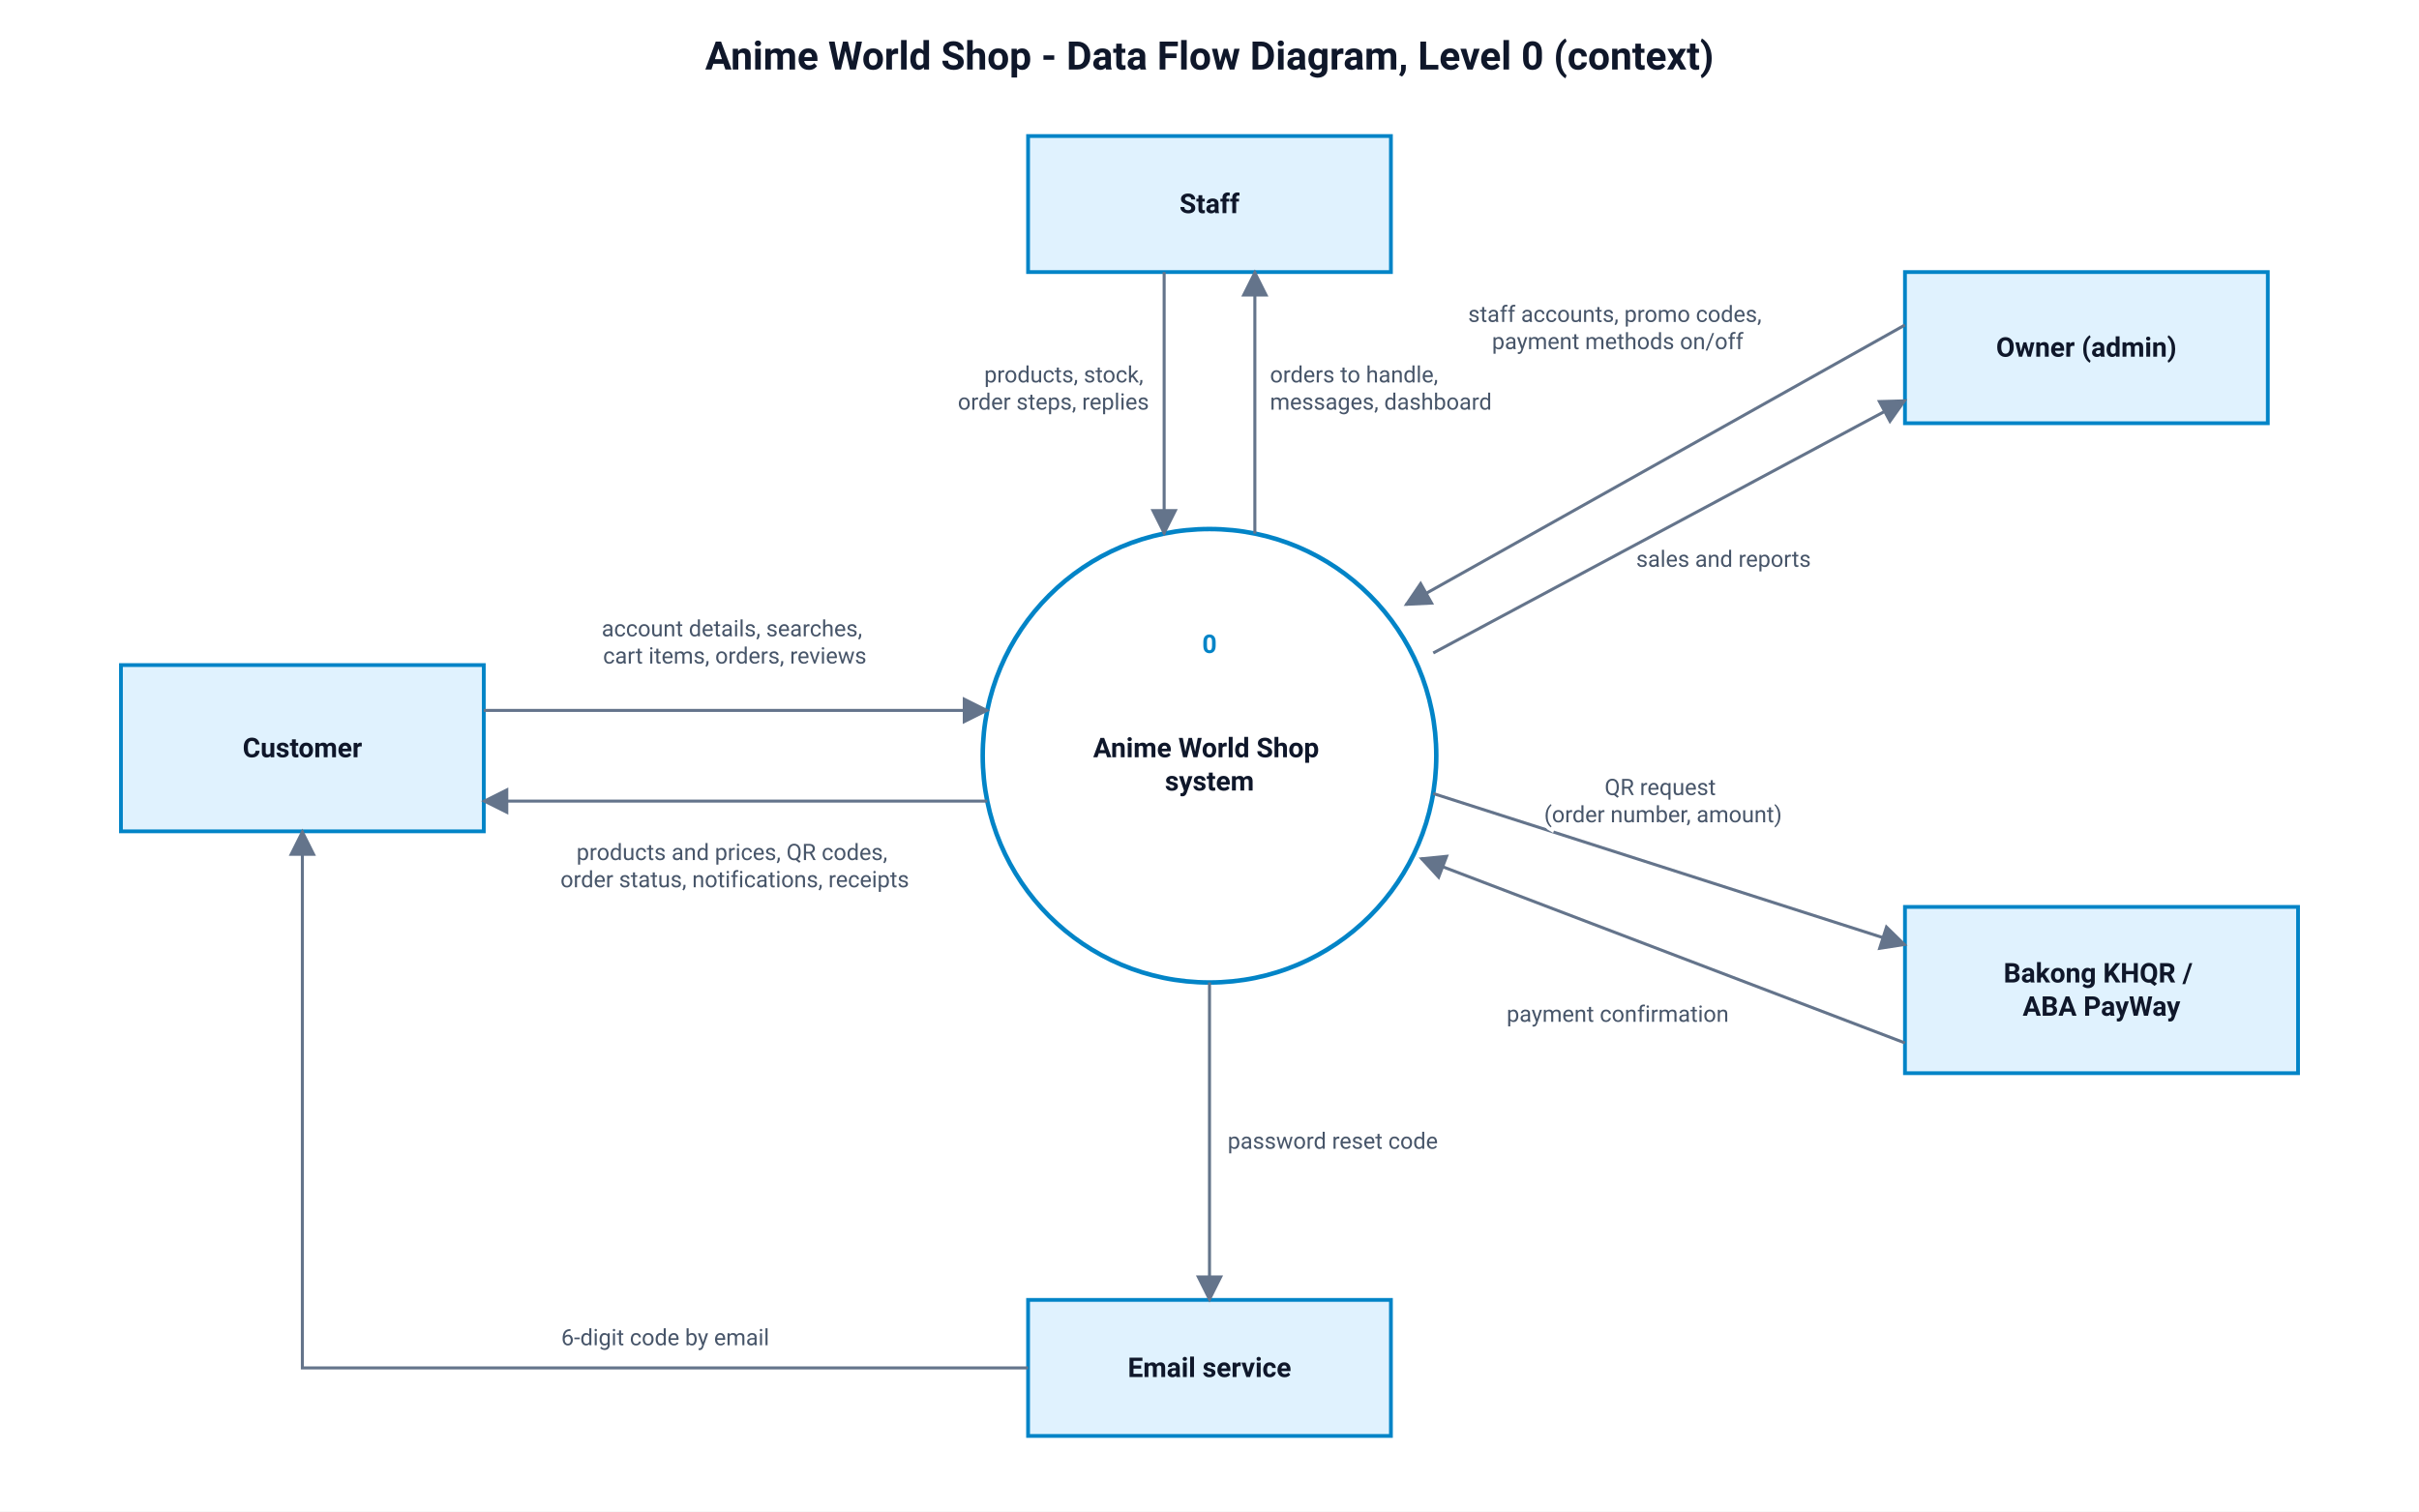
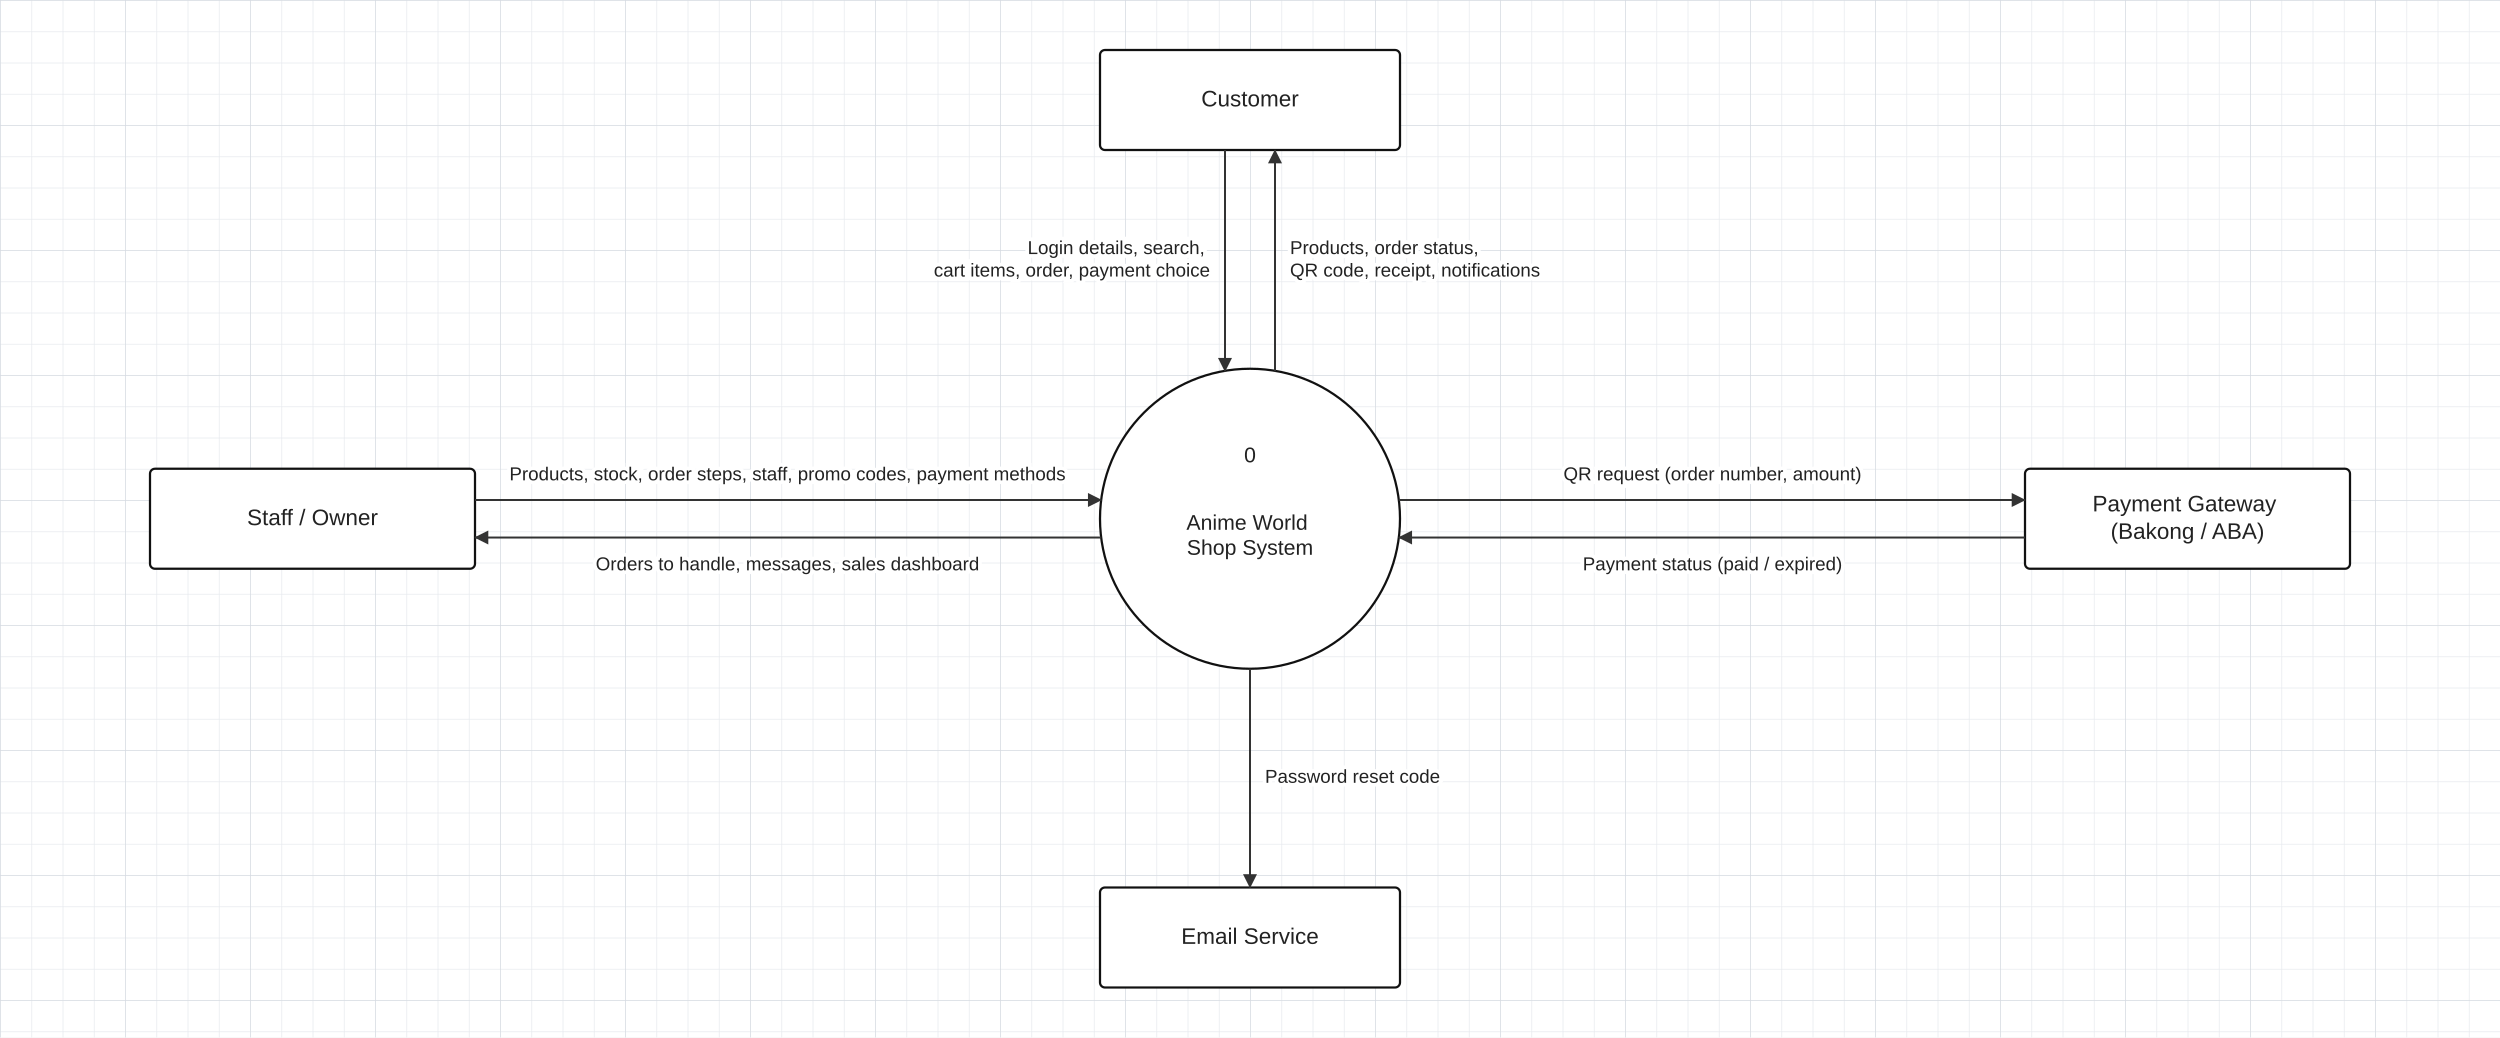
- <svg xmlns="http://www.w3.org/2000/svg" width="1600" height="1000" viewBox="0 0 1600 1000">
+ <svg xmlns="http://www.w3.org/2000/svg" width="2000" height="830" viewBox="0 0 2000 830">
  <defs>
-     <marker id="head" viewBox="0 0 10 10" refX="9" refY="5" markerWidth="9" markerHeight="9" orient="auto-start-reverse">
-       <path d="M0 0 L10 5 L0 10 z" fill="#64748B" />
+     <pattern id="g" width="25" height="25" patternUnits="userSpaceOnUse">
+       <path d="M25 0 H0 V25" fill="none" stroke="#E6E9EE" stroke-width="1" />
+     </pattern>
+     <pattern id="G" width="100" height="100" patternUnits="userSpaceOnUse">
+       <rect width="100" height="100" fill="url(#g)" />
+       <path d="M100 0 H0 V100" fill="none" stroke="#D5DAE1" stroke-width="1" />
+     </pattern>
+     <marker id="head" viewBox="0 0 10 10" refX="9.5" refY="5" markerWidth="7" markerHeight="7" orient="auto-start-reverse">
+       <path d="M0 0 L10 5 L0 10 z" fill="#333333" />
    </marker>
  </defs>
-   <rect width="1600" height="1000" fill="#FFFFFF" />
-   <text font-family="Roboto, Arial, sans-serif" font-size="26" font-weight="bold" fill="#0F172A" text-anchor="middle">
-     <tspan x="800.0" y="46">Anime World Shop - Data Flow Diagram, Level 0 (context)</tspan>
+   <rect width="2000" height="830" fill="#FFFFFF" />
+   <rect width="2000" height="830" fill="url(#G)" />
+   <circle cx="1000" cy="415" r="120" fill="#FFFFFF" stroke="#111111" stroke-width="1.8" />
+   <text font-family="Arial, Helvetica, sans-serif" font-size="17" font-weight="normal" fill="#222222" text-anchor="middle" dominant-baseline="middle">
+     <tspan x="1000" y="365">0</tspan>
  </text>
-   <circle cx="800" cy="500" r="150" fill="#FFFFFF" stroke="#0284C7" stroke-width="3" />
-   <text font-family="Roboto, Arial, sans-serif" font-size="17" font-weight="bold" fill="#0284C7" text-anchor="middle">
-     <tspan x="800" y="432">0</tspan>
+   <text font-family="Arial, Helvetica, sans-serif" font-size="17" font-weight="normal" fill="#222222" text-anchor="middle" dominant-baseline="middle">
+     <tspan x="1000" y="419">Anime World</tspan>
+     <tspan x="1000" y="439">Shop System</tspan>
  </text>
-   <text font-family="Roboto, Arial, sans-serif" font-size="18" font-weight="bold" fill="#0F172A" text-anchor="middle">
-     <tspan x="800" y="501">Anime World Shop</tspan>
-     <tspan x="800" y="523">system</tspan>
+   <rect x="880" y="40" width="240" height="80" rx="4" fill="#FFFFFF" stroke="#111111" stroke-width="1.8" />
+   <text font-family="Arial, Helvetica, sans-serif" font-size="18" font-weight="normal" fill="#222222" text-anchor="middle" dominant-baseline="middle">
+     <tspan x="1000.0" y="80">Customer</tspan>
  </text>
-   <rect x="80" y="440" width="240" height="110" fill="#E0F2FE" stroke="#0284C7" stroke-width="2.5" />
-   <text font-family="Roboto, Arial, sans-serif" font-size="18" font-weight="bold" fill="#0F172A" text-anchor="middle">
-     <tspan x="200.0" y="501">Customer</tspan>
+   <rect x="120" y="375" width="260" height="80" rx="4" fill="#FFFFFF" stroke="#111111" stroke-width="1.8" />
+   <text font-family="Arial, Helvetica, sans-serif" font-size="18" font-weight="normal" fill="#222222" text-anchor="middle" dominant-baseline="middle">
+     <tspan x="250.0" y="415">Staff / Owner</tspan>
  </text>
-   <rect x="680" y="90" width="240" height="90" fill="#E0F2FE" stroke="#0284C7" stroke-width="2.5" />
-   <text font-family="Roboto, Arial, sans-serif" font-size="18" font-weight="bold" fill="#0F172A" text-anchor="middle">
-     <tspan x="800.0" y="141">Staff</tspan>
+   <rect x="1620" y="375" width="260" height="80" rx="4" fill="#FFFFFF" stroke="#111111" stroke-width="1.8" />
+   <text font-family="Arial, Helvetica, sans-serif" font-size="18" font-weight="normal" fill="#222222" text-anchor="middle" dominant-baseline="middle">
+     <tspan x="1750.0" y="404">Payment Gateway</tspan>
+     <tspan x="1750.0" y="426">(Bakong / ABA)</tspan>
  </text>
-   <rect x="1260" y="180" width="240" height="100" fill="#E0F2FE" stroke="#0284C7" stroke-width="2.5" />
-   <text font-family="Roboto, Arial, sans-serif" font-size="18" font-weight="bold" fill="#0F172A" text-anchor="middle">
-     <tspan x="1380.0" y="236">Owner (admin)</tspan>
+   <rect x="880" y="710" width="240" height="80" rx="4" fill="#FFFFFF" stroke="#111111" stroke-width="1.8" />
+   <text font-family="Arial, Helvetica, sans-serif" font-size="18" font-weight="normal" fill="#222222" text-anchor="middle" dominant-baseline="middle">
+     <tspan x="1000.0" y="750">Email Service</tspan>
  </text>
-   <rect x="1260" y="600" width="260" height="110" fill="#E0F2FE" stroke="#0284C7" stroke-width="2.5" />
-   <text font-family="Roboto, Arial, sans-serif" font-size="18" font-weight="bold" fill="#0F172A" text-anchor="middle">
-     <tspan x="1390.0" y="650">Bakong KHQR /</tspan>
-     <tspan x="1390.0" y="672">ABA PayWay</tspan>
+   <path d="M980 120 L980 297" fill="none" stroke="#333333" stroke-width="1.6" stroke-linejoin="round" marker-end="url(#head)" />
+   <text font-family="Arial, Helvetica, sans-serif" font-size="15" font-weight="normal" fill="#222222" text-anchor="end" dominant-baseline="middle" stroke="#FFFFFF" stroke-width="6" paint-order="stroke">
+     <tspan x="968" y="199">Login details, search,</tspan>
+     <tspan x="968" y="217">cart items, order, payment choice</tspan>
  </text>
-   <rect x="680" y="860" width="240" height="90" fill="#E0F2FE" stroke="#0284C7" stroke-width="2.5" />
-   <text font-family="Roboto, Arial, sans-serif" font-size="18" font-weight="bold" fill="#0F172A" text-anchor="middle">
-     <tspan x="800.0" y="911">Email service</tspan>
+   <path d="M1020 297 L1020 120" fill="none" stroke="#333333" stroke-width="1.6" stroke-linejoin="round" marker-end="url(#head)" />
+   <text font-family="Arial, Helvetica, sans-serif" font-size="15" font-weight="normal" fill="#222222" text-anchor="start" dominant-baseline="middle" stroke="#FFFFFF" stroke-width="6" paint-order="stroke">
+     <tspan x="1032" y="199">Products, order status,</tspan>
+     <tspan x="1032" y="217">QR code, receipt, notifications</tspan>
  </text>
-   <path d="M320 470 L653 470" fill="none" stroke="#64748B" stroke-width="2" marker-end="url(#head)" />
-   <text font-family="Roboto, Arial, sans-serif" font-size="15" font-weight="normal" fill="#475569" text-anchor="middle" stroke="#FFFFFF" stroke-width="5" paint-order="stroke">
-     <tspan x="486" y="421">account details, searches,</tspan>
-     <tspan x="486" y="439">cart items, orders, reviews</tspan>
+   <path d="M380 400 L881 400" fill="none" stroke="#333333" stroke-width="1.6" stroke-linejoin="round" marker-end="url(#head)" />
+   <text font-family="Arial, Helvetica, sans-serif" font-size="15" font-weight="normal" fill="#222222" text-anchor="middle" dominant-baseline="middle" stroke="#FFFFFF" stroke-width="6" paint-order="stroke">
+     <tspan x="630" y="380">Products, stock, order steps, staff, promo codes, payment methods</tspan>
  </text>
-   <path d="M653 530 L320 530" fill="none" stroke="#64748B" stroke-width="2" marker-end="url(#head)" />
-   <text font-family="Roboto, Arial, sans-serif" font-size="15" font-weight="normal" fill="#475569" text-anchor="middle" stroke="#FFFFFF" stroke-width="5" paint-order="stroke">
-     <tspan x="486" y="569">products and prices, QR codes,</tspan>
-     <tspan x="486" y="587">order status, notifications, receipts</tspan>
+   <path d="M881 430 L380 430" fill="none" stroke="#333333" stroke-width="1.6" stroke-linejoin="round" marker-end="url(#head)" />
+   <text font-family="Arial, Helvetica, sans-serif" font-size="15" font-weight="normal" fill="#222222" text-anchor="middle" dominant-baseline="middle" stroke="#FFFFFF" stroke-width="6" paint-order="stroke">
+     <tspan x="630" y="452">Orders to handle, messages, sales dashboard</tspan>
  </text>
-   <path d="M770 180 L770 353" fill="none" stroke="#64748B" stroke-width="2" marker-end="url(#head)" />
-   <text font-family="Roboto, Arial, sans-serif" font-size="15" font-weight="normal" fill="#475569" text-anchor="end" stroke="#FFFFFF" stroke-width="5" paint-order="stroke">
-     <tspan x="760" y="253">products, stock,</tspan>
-     <tspan x="760" y="271">order steps, replies</tspan>
+   <path d="M1119 400 L1620 400" fill="none" stroke="#333333" stroke-width="1.6" stroke-linejoin="round" marker-end="url(#head)" />
+   <text font-family="Arial, Helvetica, sans-serif" font-size="15" font-weight="normal" fill="#222222" text-anchor="middle" dominant-baseline="middle" stroke="#FFFFFF" stroke-width="6" paint-order="stroke">
+     <tspan x="1370" y="380">QR request (order number, amount)</tspan>
  </text>
-   <path d="M830 353 L830 180" fill="none" stroke="#64748B" stroke-width="2" marker-end="url(#head)" />
-   <text font-family="Roboto, Arial, sans-serif" font-size="15" font-weight="normal" fill="#475569" text-anchor="start" stroke="#FFFFFF" stroke-width="5" paint-order="stroke">
-     <tspan x="840" y="253">orders to handle,</tspan>
-     <tspan x="840" y="271">messages, dashboard</tspan>
+   <path d="M1620 430 L1119 430" fill="none" stroke="#333333" stroke-width="1.6" stroke-linejoin="round" marker-end="url(#head)" />
+   <text font-family="Arial, Helvetica, sans-serif" font-size="15" font-weight="normal" fill="#222222" text-anchor="middle" dominant-baseline="middle" stroke="#FFFFFF" stroke-width="6" paint-order="stroke">
+     <tspan x="1370" y="452">Payment status (paid / expired)</tspan>
  </text>
-   <path d="M1260 215 L930 400" fill="none" stroke="#64748B" stroke-width="2" marker-end="url(#head)" />
-   <text font-family="Roboto, Arial, sans-serif" font-size="15" font-weight="normal" fill="#475569" text-anchor="middle" stroke="#FFFFFF" stroke-width="5" paint-order="stroke">
-     <tspan x="1070" y="213">staff accounts, promo codes,</tspan>
-     <tspan x="1070" y="231">payment methods on/off</tspan>
-   </text>
-   <path d="M948 432 L1260 265" fill="none" stroke="#64748B" stroke-width="2" marker-end="url(#head)" />
-   <text font-family="Roboto, Arial, sans-serif" font-size="15" font-weight="normal" fill="#475569" text-anchor="middle" stroke="#FFFFFF" stroke-width="5" paint-order="stroke">
-     <tspan x="1140" y="375">sales and reports</tspan>
-   </text>
-   <path d="M948 525 L1260 625" fill="none" stroke="#64748B" stroke-width="2" marker-end="url(#head)" />
-   <text font-family="Roboto, Arial, sans-serif" font-size="15" font-weight="normal" fill="#475569" text-anchor="middle" stroke="#FFFFFF" stroke-width="5" paint-order="stroke">
-     <tspan x="1100" y="526">QR request</tspan>
-     <tspan x="1100" y="544">(order number, amount)</tspan>
-   </text>
-   <path d="M1260 690 L940 568" fill="none" stroke="#64748B" stroke-width="2" marker-end="url(#head)" />
-   <text font-family="Roboto, Arial, sans-serif" font-size="15" font-weight="normal" fill="#475569" text-anchor="middle" stroke="#FFFFFF" stroke-width="5" paint-order="stroke">
-     <tspan x="1070" y="676">payment confirmation</tspan>
-   </text>
-   <path d="M800 650 L800 860" fill="none" stroke="#64748B" stroke-width="2" marker-end="url(#head)" />
-   <text font-family="Roboto, Arial, sans-serif" font-size="15" font-weight="normal" fill="#475569" text-anchor="start" stroke="#FFFFFF" stroke-width="5" paint-order="stroke">
-     <tspan x="812" y="760">password reset code</tspan>
-   </text>
-   <path d="M680 905 L200 905 L200 550" fill="none" stroke="#64748B" stroke-width="2" marker-end="url(#head)" />
-   <text font-family="Roboto, Arial, sans-serif" font-size="15" font-weight="normal" fill="#475569" text-anchor="middle" stroke="#FFFFFF" stroke-width="5" paint-order="stroke">
-     <tspan x="440" y="890">6-digit code by email</tspan>
+   <path d="M1000 535 L1000 710" fill="none" stroke="#333333" stroke-width="1.6" stroke-linejoin="round" marker-end="url(#head)" />
+   <text font-family="Arial, Helvetica, sans-serif" font-size="15" font-weight="normal" fill="#222222" text-anchor="start" dominant-baseline="middle" stroke="#FFFFFF" stroke-width="6" paint-order="stroke">
+     <tspan x="1012" y="622">Password reset code</tspan>
  </text>
</svg>
